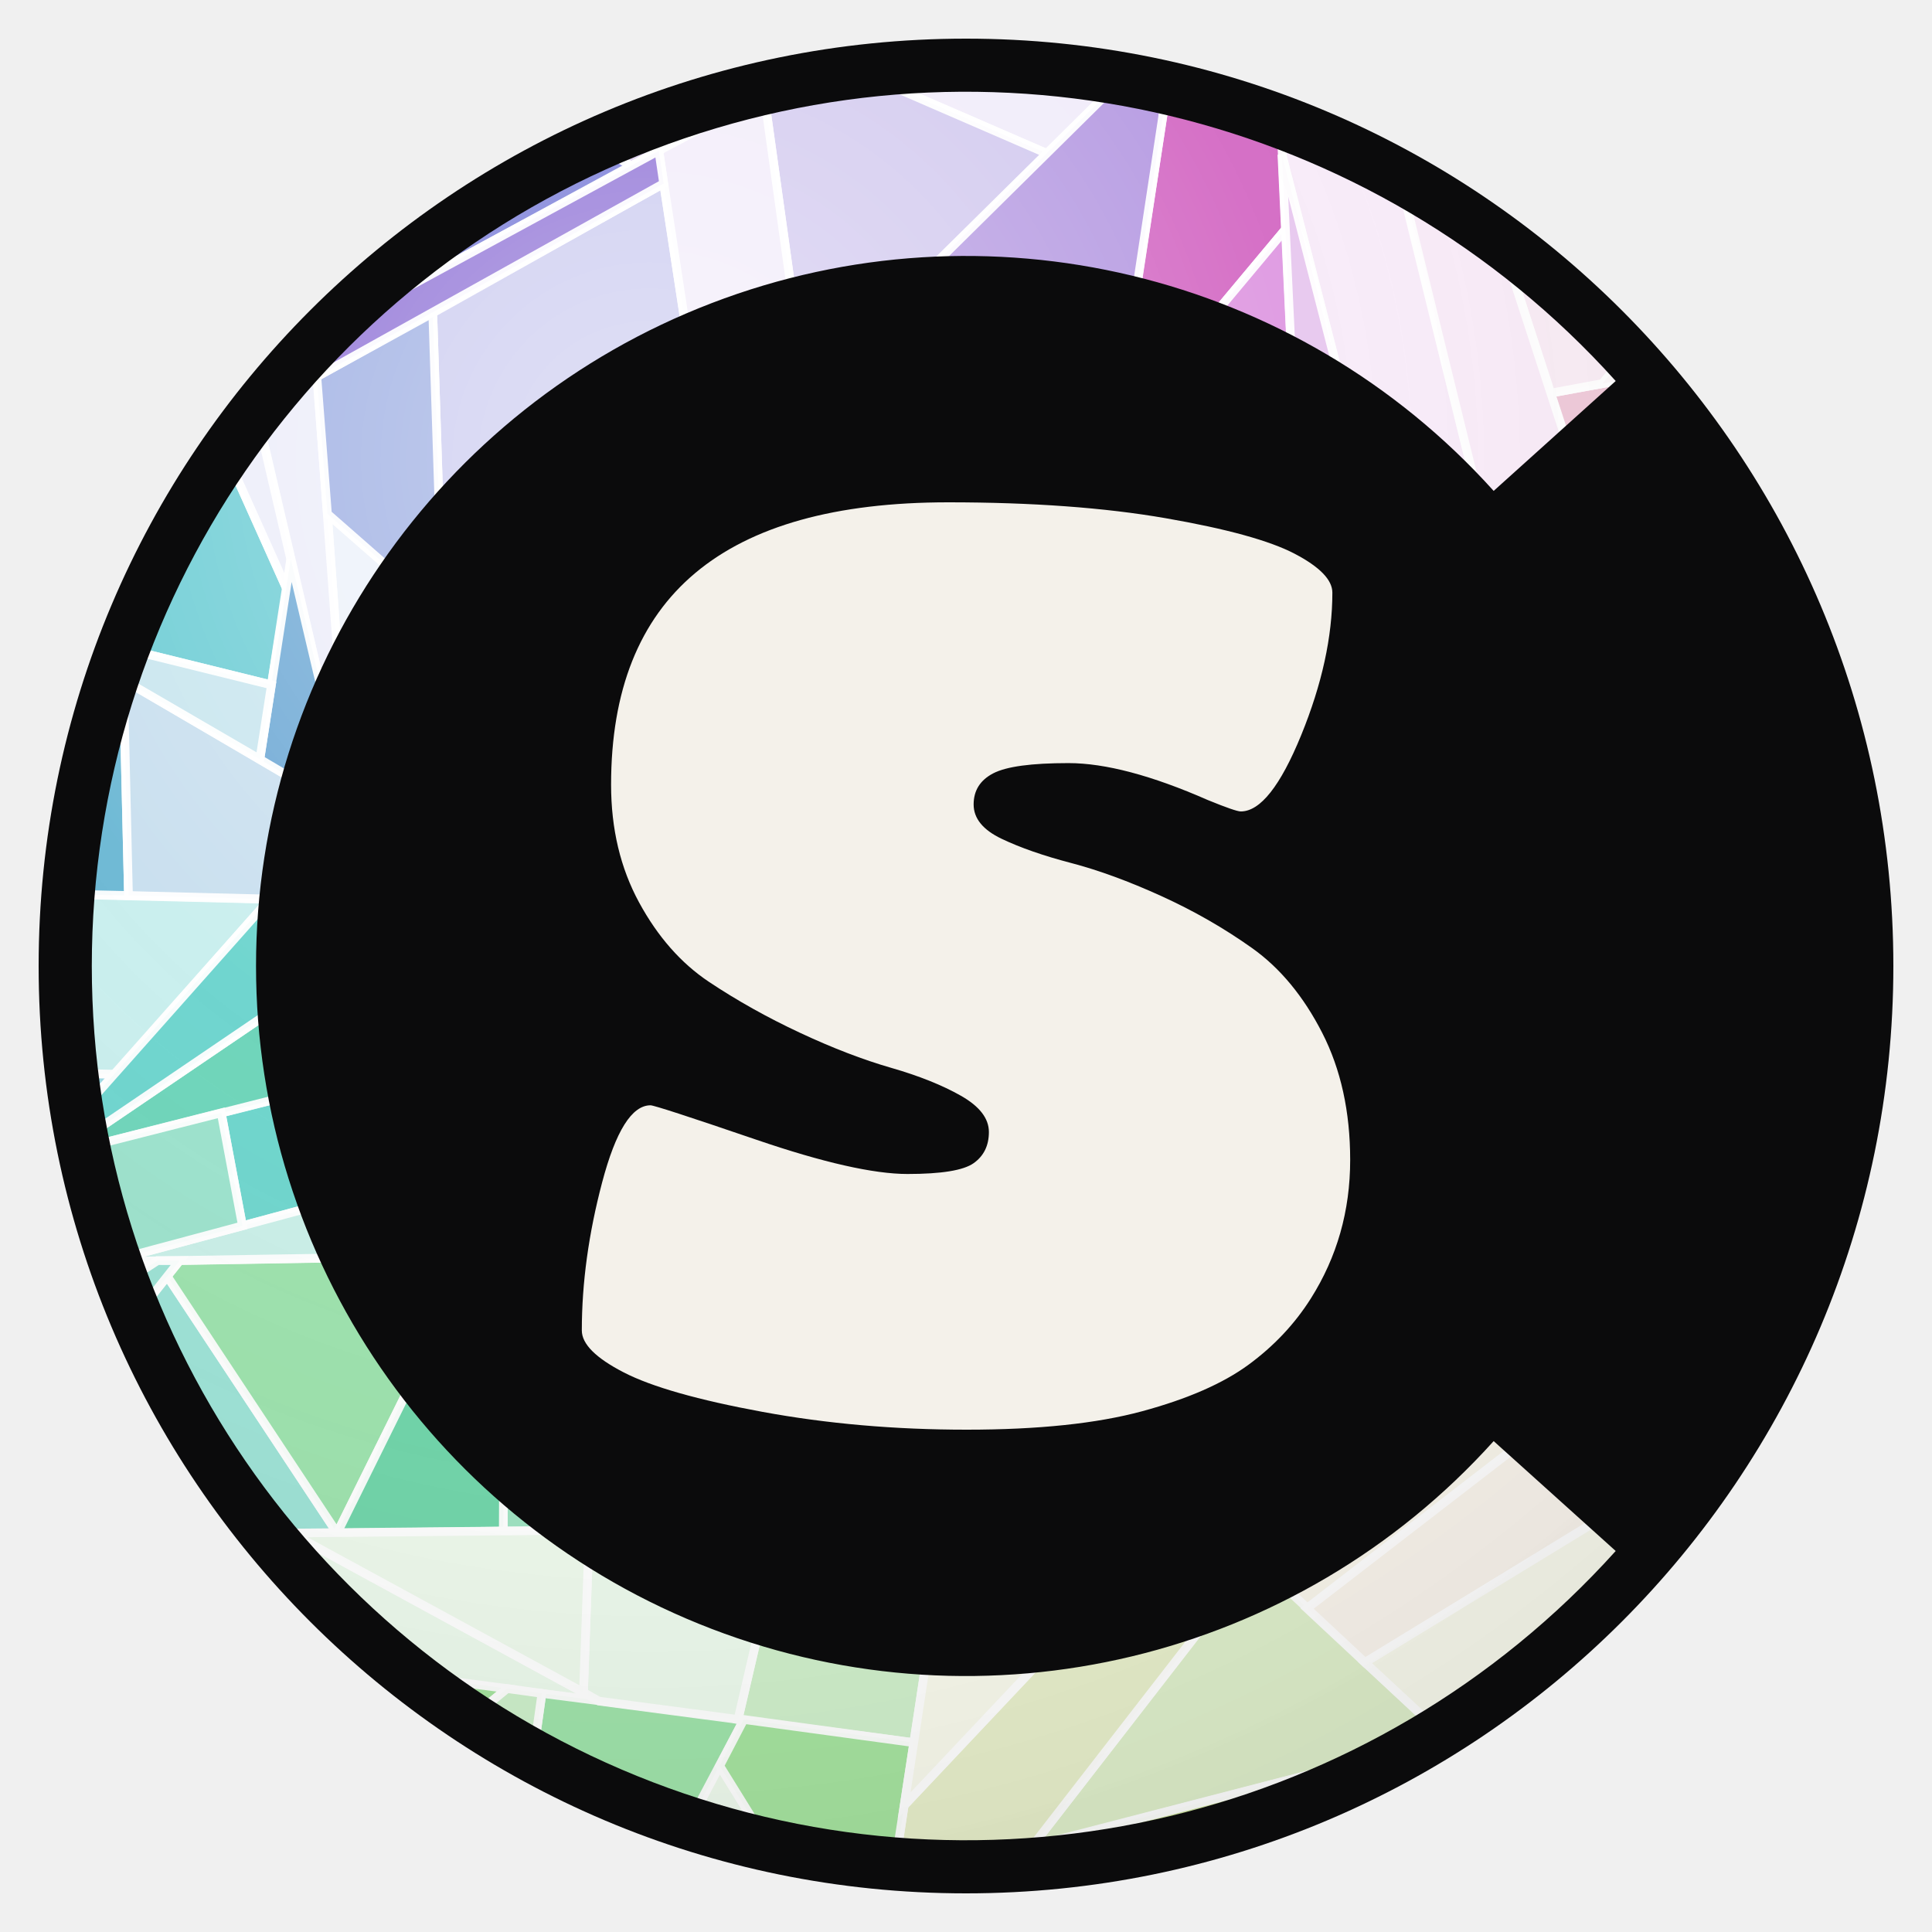
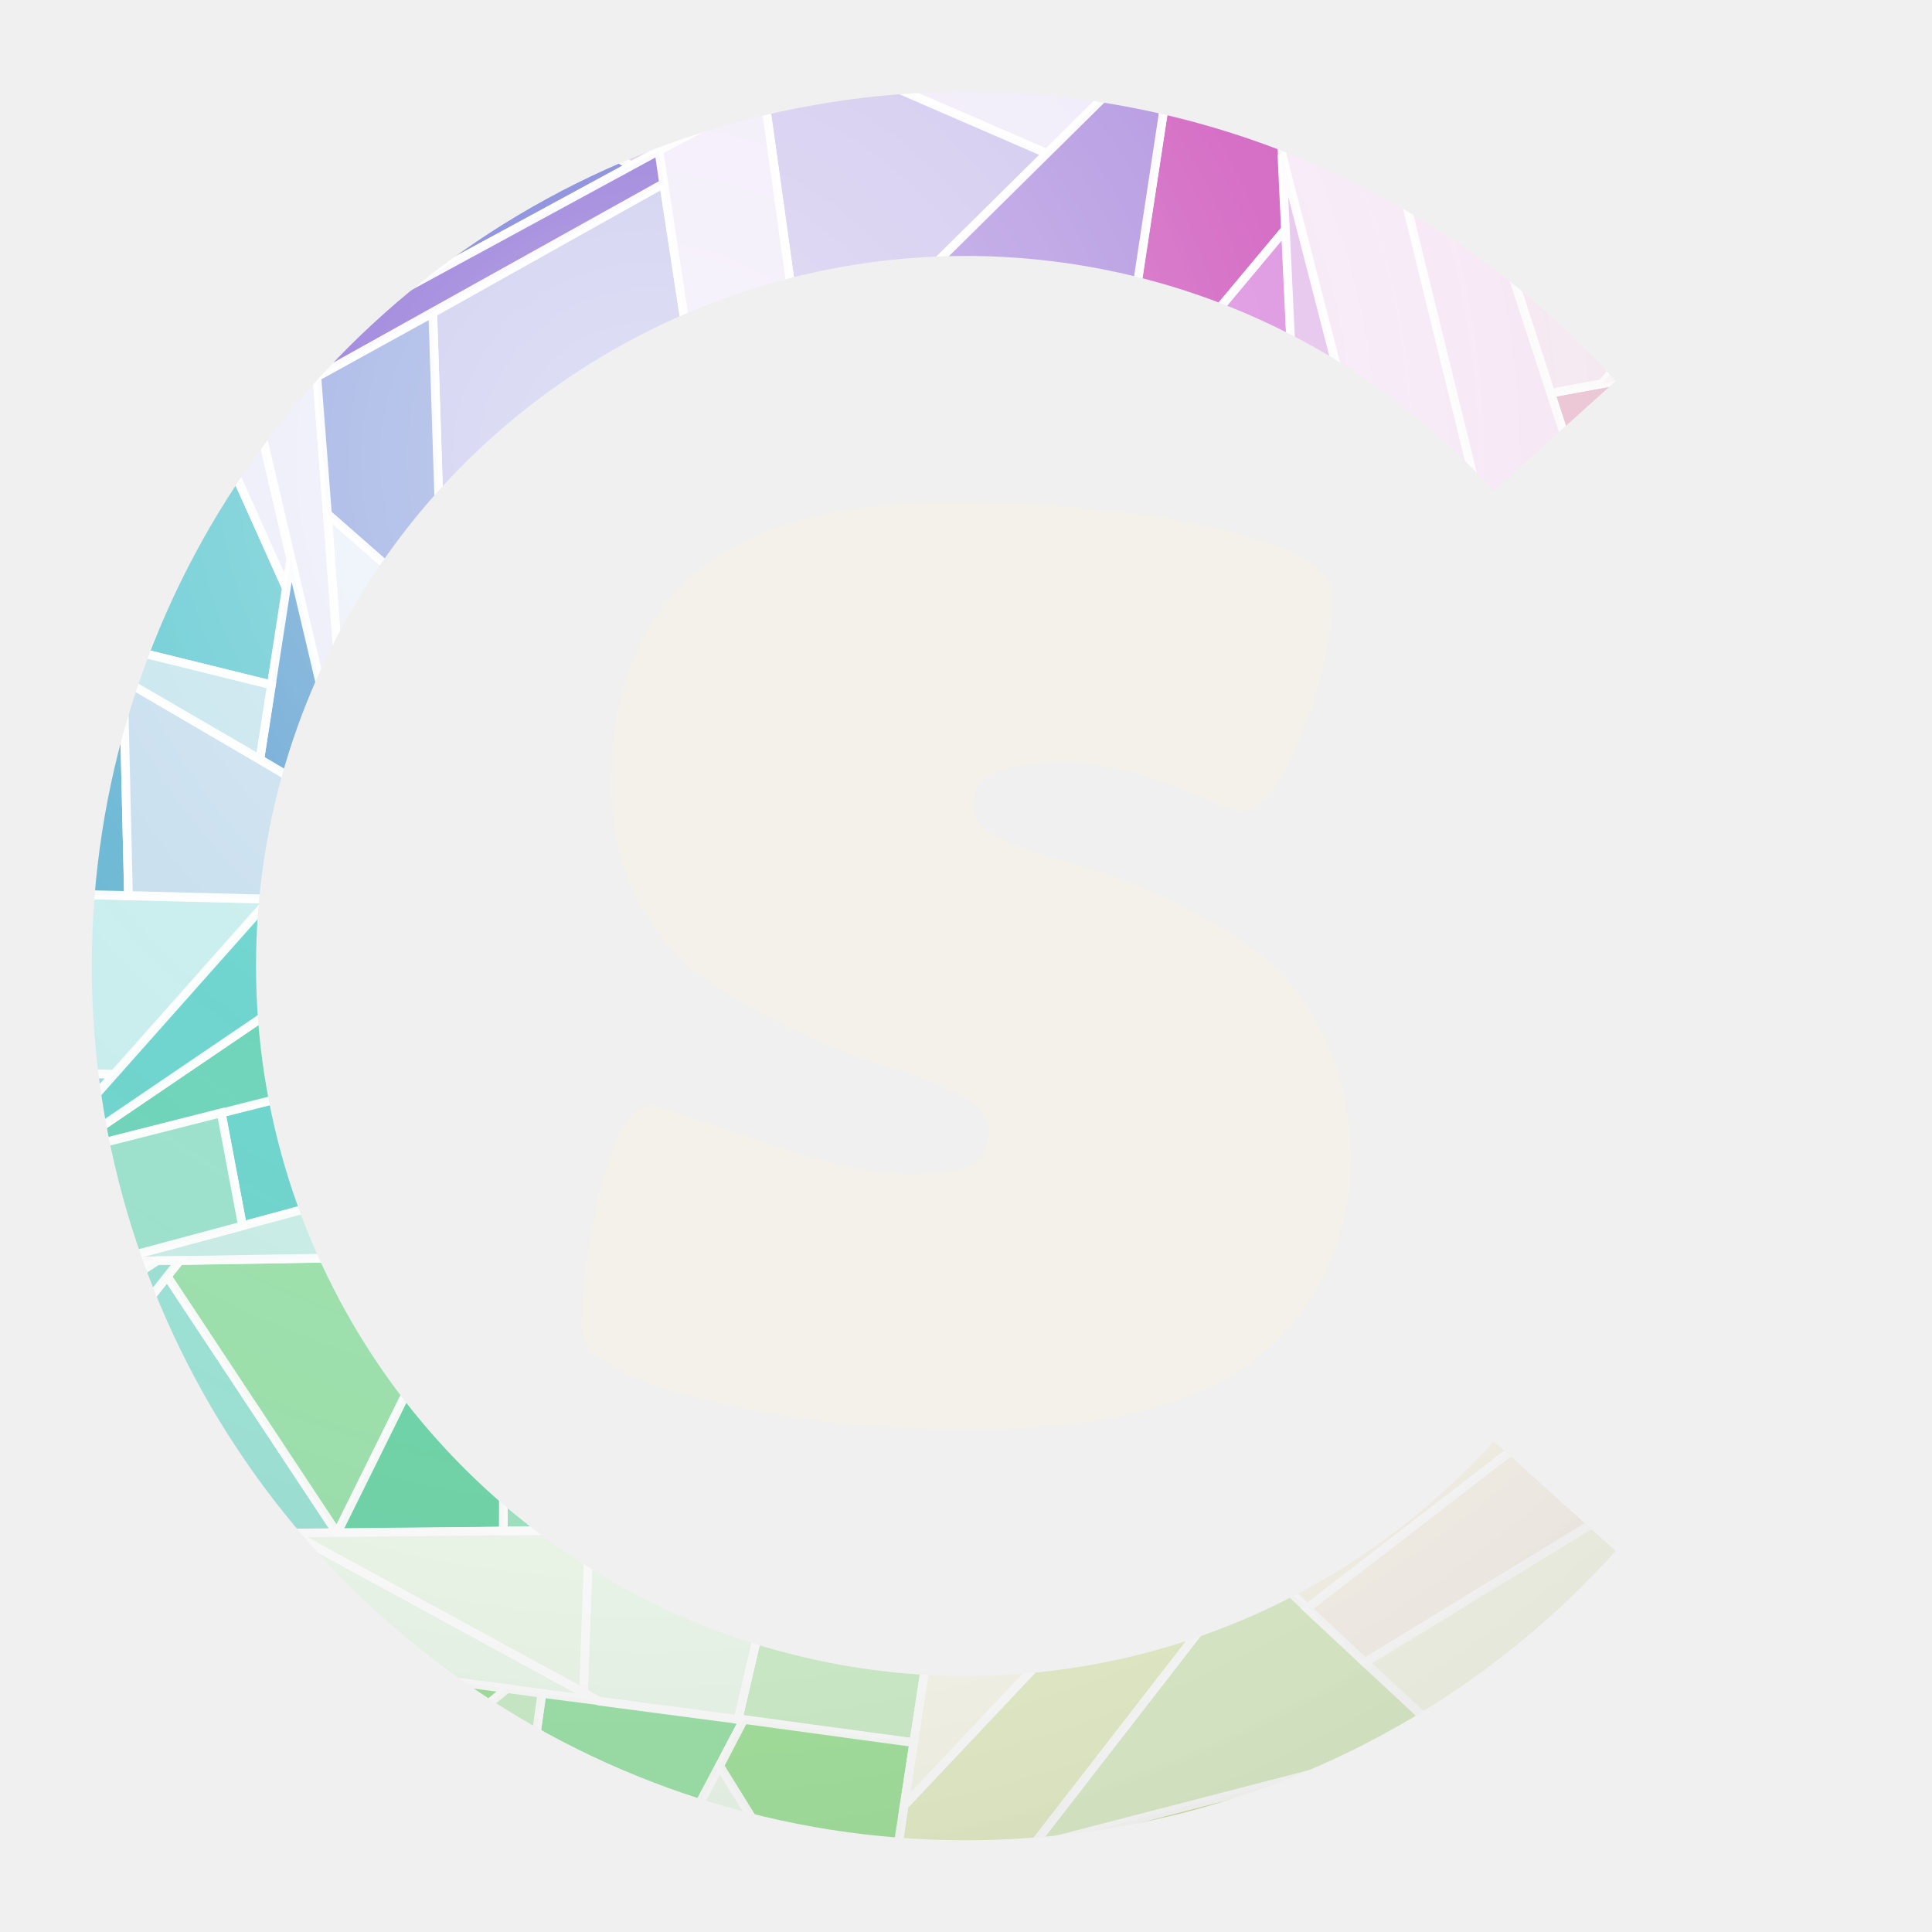
<svg xmlns="http://www.w3.org/2000/svg" viewBox="0 0 200 200">
  <style>.rf{transform-origin:100px 100px;animation:t 5s ease-in-out infinite alternate}@keyframes t{from{transform:rotate(-14deg)}to{transform:rotate(14deg)}}@media (prefers-reduced-motion:reduce){.rf{animation:none}}</style>
  <defs>
    <radialGradient id="L" cx="40%" cy="34%" r="70%">
      <stop offset="0" stop-color="#fff" stop-opacity=".45" />
      <stop offset=".3" stop-color="#fff" stop-opacity=".05" />
      <stop offset="1" stop-color="#000" stop-opacity=".22" />
    </radialGradient>
    <mask id="A">
      <path d="M160.94 154.87 A82 82 0 1 1 160.94 45.13" fill="none" stroke="#fff" stroke-width="17" />
    </mask>
  </defs>
-   <circle cx="100" cy="100" r="96" fill="#0B0B0C" />
  <g mask="url(#A)">
    <g class="rf">
      <polygon points="62.0,176.1 4.9,168.6 -9.8,159.1 30.1,158.7" fill="#ebf9eb" stroke="#fff" stroke-width=".9" stroke-opacity=".95" />
      <polygon points="2.9,48.3 -8.7,57.8 -19.1,51.7 4.5,17.8 13.8,17.7" fill="#ebeff9" stroke="#fff" stroke-width=".9" stroke-opacity=".95" />
      <polygon points="-18.1,153.8 29.1,184.2 26.8,193.6 -0.5,182.8" fill="#98e198" stroke="#fff" stroke-width=".9" stroke-opacity=".95" />
      <polygon points="136.9,48.0 152.4,48.8 162.4,89.6 150.9,89.8" fill="#d36883" stroke="#fff" stroke-width=".9" stroke-opacity=".95" />
      <polygon points="180.3,109.8 224.7,122.8 213.8,144.5" fill="#f9ebeb" stroke="#fff" stroke-width=".9" stroke-opacity=".95" />
      <polygon points="71.0,34.0 77.7,77.8 63.2,70.7 54.1,49.3" fill="#98ade1" stroke="#fff" stroke-width=".9" stroke-opacity=".95" />
      <polygon points="135.3,166.5 123.4,155.3 136.2,141.8 167.8,141.4" fill="#f9f6eb" stroke="#fff" stroke-width=".9" stroke-opacity=".95" />
      <polygon points="117.4,31.6 113.9,54.0 74.7,58.2 74.4,56.4 97.5,40.0" fill="#ae98e1" stroke="#fff" stroke-width=".9" stroke-opacity=".95" />
      <polygon points="221.6,51.2 204.2,69.7 195.3,17.4" fill="#f9ebee" stroke="#fff" stroke-width=".9" stroke-opacity=".95" />
      <polygon points="90.3,208.3 88.2,222.2 62.4,205.6 74.5,182.8" fill="#edf9eb" stroke="#fff" stroke-width=".9" stroke-opacity=".95" />
      <polygon points="124.5,-14.8 121.8,2.6 108.4,15.9 85.8,6.1" fill="#f0ebf9" stroke="#fff" stroke-width=".9" stroke-opacity=".95" />
      <polygon points="80.2,94.3 67.1,94.0 35.0,68.8 33.9,53.2 80.0,93.0" fill="#ebf0f9" stroke="#fff" stroke-width=".9" stroke-opacity=".95" />
      <polygon points="3.0,64.7 0.5,63.2 18.7,36.5 29.7,61.0 28.1,70.9" fill="#68cbd3" stroke="#fff" stroke-width=".9" stroke-opacity=".95" />
      <polygon points="34.9,158.7 -4.0,159.1 17.3,132.1" fill="#98e1d4" stroke="#fff" stroke-width=".9" stroke-opacity=".95" />
      <polygon points="-5.6,130.8 -20.8,131.1 -23.8,128.5 -21.3,110.6 11.9,111.2" fill="#98d6e1" stroke="#fff" stroke-width=".9" stroke-opacity=".95" />
      <polygon points="44.8,32.4 68.7,19.0 71.0,34.0 45.6,57.0" fill="#c7c7ee" stroke="#fff" stroke-width=".9" stroke-opacity=".95" />
      <polygon points="108.4,15.9 83.4,40.6 79.1,9.8 85.8,6.1" fill="#d0c7ee" stroke="#fff" stroke-width=".9" stroke-opacity=".95" />
      <polygon points="149.8,180.0 106.8,191.2 129.9,161.4" fill="#dceec7" stroke="#fff" stroke-width=".9" stroke-opacity=".95" />
      <polygon points="200.5,154.6 181.4,145.1 172.3,122.0 192.1,122.0 192.8,122.7" fill="#f9f4eb" stroke="#fff" stroke-width=".9" stroke-opacity=".95" />
      <polygon points="141.3,172.1 135.3,166.5 170.3,139.5 183.7,146.2" fill="#f9f4eb" stroke="#fff" stroke-width=".9" stroke-opacity=".95" />
      <polygon points="126.9,-30.8 124.5,-14.8 103.9,-3.7 96.1,-24.3" fill="#bd98e1" stroke="#fff" stroke-width=".9" stroke-opacity=".95" />
      <polygon points="106.8,191.2 92.4,194.9 93.6,186.9 123.4,155.3 129.9,161.4" fill="#e6eec7" stroke="#fff" stroke-width=".9" stroke-opacity=".95" />
      <polygon points="165.8,110.4 147.0,130.3 125.8,109.2 157.8,106.7" fill="#eed4c7" stroke="#fff" stroke-width=".9" stroke-opacity=".95" />
      <polygon points="185.6,58.9 189.9,84.8 178.7,96.7 168.4,64.9" fill="#eec7d7" stroke="#fff" stroke-width=".9" stroke-opacity=".95" />
      <polygon points="181.4,145.1 148.5,128.7 167.1,109.0" fill="#e1b498" stroke="#fff" stroke-width=".9" stroke-opacity=".95" />
      <polygon points="77.9,-23.4 82.5,-11.5 74.0,2.9 47.8,-21.6" fill="#ccc7ee" stroke="#fff" stroke-width=".9" stroke-opacity=".95" />
      <polygon points="181.9,36.8 185.6,58.9 168.4,64.9 160.5,40.7" fill="#eec7d7" stroke="#fff" stroke-width=".9" stroke-opacity=".95" />
      <polygon points="34.9,158.7 34.9,158.7 17.3,132.1 18.6,130.5 49.1,130.0" fill="#98e1a9" stroke="#fff" stroke-width=".9" stroke-opacity=".95" />
      <polygon points="65.4,158.4 52.1,158.5 52.2,129.9 71.5,129.7" fill="#98e1be" stroke="#fff" stroke-width=".9" stroke-opacity=".95" />
      <polygon points="102.4,129.2 98.0,158.0 91.8,158.1 78.6,139.3 85.2,129.4" fill="#ebf9eb" stroke="#fff" stroke-width=".9" stroke-opacity=".95" />
      <polygon points="169.4,106.6 181.3,93.9 228.8,111.2 178.5,109.3" fill="#eec7ce" stroke="#fff" stroke-width=".9" stroke-opacity=".95" />
      <polygon points="179.1,19.7 179.6,22.9 165.9,39.7 160.5,40.7 150.7,10.3" fill="#f9ebf4" stroke="#fff" stroke-width=".9" stroke-opacity=".95" />
      <polygon points="188.2,170.7 156.6,205.8 143.8,191.7" fill="#e1d898" stroke="#fff" stroke-width=".9" stroke-opacity=".95" />
      <polygon points="80.4,9.0 65.4,17.2 43.3,4.6 63.4,-7.0" fill="#d8c7ee" stroke="#fff" stroke-width=".9" stroke-opacity=".95" />
      <polygon points="142.9,9.9 152.4,48.8 141.0,48.2 132.7,16.0 132.4,10.0" fill="#f8ebf9" stroke="#fff" stroke-width=".9" stroke-opacity=".95" />
      <polygon points="167.2,108.9 165.8,110.4 121.7,90.1 162.4,89.6" fill="#d37168" stroke="#fff" stroke-width=".9" stroke-opacity=".95" />
      <polygon points="62.4,205.6 52.7,199.4 56.1,175.3 77.0,178.0" fill="#98e1a4" stroke="#fff" stroke-width=".9" stroke-opacity=".95" />
      <polygon points="173.4,173.9 149.8,180.0 141.3,172.1 170.3,154.4" fill="#f8f9eb" stroke="#fff" stroke-width=".9" stroke-opacity=".95" />
      <polygon points="103.9,-3.7 88.7,4.6 79.0,-20.6 96.1,-24.3" fill="#cbc7ee" stroke="#fff" stroke-width=".9" stroke-opacity=".95" />
      <polygon points="183.7,47.5 177.0,7.2 183.0,5.6 195.8,25.8 196.6,28.9 196.6,29.7" fill="#d36896" stroke="#fff" stroke-width=".9" stroke-opacity=".95" />
      <polygon points="217.6,107.1 196.4,99.4 206.1,83.9 225.2,84.3" fill="#d3686b" stroke="#fff" stroke-width=".9" stroke-opacity=".95" />
      <polygon points="-18.7,153.4 -28.4,147.2 -8.7,130.9 16.3,130.5" fill="#98e1c9" stroke="#fff" stroke-width=".9" stroke-opacity=".95" />
      <polygon points="22.9,115.2 55.0,107.1 62.6,116.8 25.1,126.9" fill="#68d3ca" stroke="#fff" stroke-width=".9" stroke-opacity=".95" />
      <polygon points="98.4,155.4 101.9,132.7 116.9,135.7 115.2,163.3" fill="#e9eec7" stroke="#fff" stroke-width=".9" stroke-opacity=".95" />
      <polygon points="49.9,202.9 53.9,200.1 81.1,217.6 55.2,227.1" fill="#9de198" stroke="#fff" stroke-width=".9" stroke-opacity=".95" />
      <polygon points="216.6,162.7 197.1,167.7 172.6,153.0 183.7,146.2" fill="#f9eeeb" stroke="#fff" stroke-width=".9" stroke-opacity=".95" />
      <polygon points="-33.1,91.7 3.3,92.5 -6.9,110.8 -14.1,110.7" fill="#98dbe1" stroke="#fff" stroke-width=".9" stroke-opacity=".95" />
      <polygon points="156.6,205.8 143.5,220.4 129.8,213.8 142.7,190.5" fill="#ddeec7" stroke="#fff" stroke-width=".9" stroke-opacity=".95" />
      <polygon points="115.3,45.0 120.6,10.6 131.9,-2.1 133.1,23.7" fill="#d368c3" stroke="#fff" stroke-width=".9" stroke-opacity=".95" />
      <polygon points="3.3,92.5 27.9,93.1 11.9,111.2 -6.9,110.8" fill="#c7eeed" stroke="#fff" stroke-width=".9" stroke-opacity=".95" />
      <polygon points="72.7,129.6 11.3,130.6 62.6,116.8" fill="#c7eee6" stroke="#fff" stroke-width=".9" stroke-opacity=".95" />
      <polygon points="161.1,84.1 153.9,55.0 162.3,46.1 174.1,82.7" fill="#d368a5" stroke="#fff" stroke-width=".9" stroke-opacity=".95" />
      <polygon points="174.2,-9.5 179.1,19.7 150.7,10.3 150.5,9.9" fill="#eec7e4" stroke="#fff" stroke-width=".9" stroke-opacity=".95" />
      <polygon points="44.4,93.6 55.0,107.1 6.4,119.4" fill="#68d3b7" stroke="#fff" stroke-width=".9" stroke-opacity=".95" />
      <polygon points="13.3,92.7 -23.3,91.9 12.8,71.4" fill="#68b6d3" stroke="#fff" stroke-width=".9" stroke-opacity=".95" />
      <polygon points="113.3,58.2 115.0,46.8 133.0,47.8 141.9,71.3" fill="#e198d8" stroke="#fff" stroke-width=".9" stroke-opacity=".95" />
      <polygon points="121.8,2.6 117.4,31.6 106.5,36.2 96.5,27.6" fill="#b498e1" stroke="#fff" stroke-width=".9" stroke-opacity=".95" />
      <polygon points="83.4,40.6 73.5,50.4 68.2,15.6 79.1,9.8" fill="#f1ebf9" stroke="#fff" stroke-width=".9" stroke-opacity=".95" />
      <polygon points="35.8,188.5 4.9,168.6 52.5,174.8" fill="#9fe198" stroke="#fff" stroke-width=".9" stroke-opacity=".95" />
      <polygon points="98.0,158.0 94.6,180.4 76.4,178.0 81.0,158.2" fill="#cceec7" stroke="#fff" stroke-width=".9" stroke-opacity=".95" />
      <polygon points="67.1,94.0 36.9,93.3 35.0,68.8" fill="#ebf8f9" stroke="#fff" stroke-width=".9" stroke-opacity=".95" />
      <polygon points="88.2,222.6 88.5,220.3 112.5,205.4 123.5,210.7 113.2,224.4" fill="#b8d368" stroke="#fff" stroke-width=".9" stroke-opacity=".95" />
      <polygon points="36.2,84.1 36.9,93.3 13.3,92.7 12.8,71.4 13.7,70.9" fill="#c7deee" stroke="#fff" stroke-width=".9" stroke-opacity=".95" />
      <polygon points="145.0,186.4 129.8,213.8 108.9,203.7" fill="#b7d368" stroke="#fff" stroke-width=".9" stroke-opacity=".95" />
      <polygon points="105.4,191.5 148.3,180.4 145.0,186.4 108.9,203.7 108.6,203.6" fill="#cae198" stroke="#fff" stroke-width=".9" stroke-opacity=".95" />
      <polygon points="153.9,55.0 144.1,15.1 150.5,9.9 162.3,46.1" fill="#f9ebf7" stroke="#fff" stroke-width=".9" stroke-opacity=".95" />
      <polygon points="191.7,82.9 189.9,84.8 183.7,47.5 196.6,29.7" fill="#f9ebeb" stroke="#fff" stroke-width=".9" stroke-opacity=".95" />
      <polygon points="76.4,178.0 62.0,176.1 60.4,175.2 61.0,158.4 81.0,158.2" fill="#ebf9eb" stroke="#fff" stroke-width=".9" stroke-opacity=".95" />
      <polygon points="31.2,17.5 31.3,18.3 20.8,33.6 2.9,48.3 13.8,17.7" fill="#ebecf9" stroke="#fff" stroke-width=".9" stroke-opacity=".95" />
      <polygon points="94.6,180.4 90.3,208.3 74.5,182.8 77.0,178.0" fill="#9fe198" stroke="#fff" stroke-width=".9" stroke-opacity=".95" />
      <polygon points="196.4,99.4 181.3,93.9 199.4,74.7 209.0,79.3" fill="#d36881" stroke="#fff" stroke-width=".9" stroke-opacity=".95" />
      <polygon points="-4.0,159.1 -9.8,159.1 -18.7,153.4 16.3,130.5 18.6,130.5" fill="#98e1d2" stroke="#fff" stroke-width=".9" stroke-opacity=".95" />
      <polygon points="204.2,69.7 191.7,82.9 196.6,28.9 198.2,34.9" fill="#f9ebee" stroke="#fff" stroke-width=".9" stroke-opacity=".95" />
      <polygon points="150.1,10.2 144.1,15.1 138.0,-10.0 156.5,-15.8" fill="#f7ebf9" stroke="#fff" stroke-width=".9" stroke-opacity=".95" />
      <polygon points="228.8,111.2 230.3,111.7 224.7,122.8 178.5,109.3" fill="#eec7d1" stroke="#fff" stroke-width=".9" stroke-opacity=".95" />
      <polygon points="207.1,157.9 200.5,154.6 192.8,122.7 213.8,144.5" fill="#d3ab68" stroke="#fff" stroke-width=".9" stroke-opacity=".95" />
      <polygon points="139.2,225.1 189.0,169.8 203.3,166.1" fill="#d1d368" stroke="#fff" stroke-width=".9" stroke-opacity=".95" />
      <polygon points="138.0,139.8 115.1,164.1 116.9,135.7" fill="#f7f9eb" stroke="#fff" stroke-width=".9" stroke-opacity=".95" />
      <polygon points="-39.9,84.1 3.4,64.9 13.7,70.9 6.3,75.1" fill="#c7dbee" stroke="#fff" stroke-width=".9" stroke-opacity=".95" />
      <polygon points="11.3,130.6 -5.6,130.8 4.0,120.0 22.9,115.2 25.1,126.9" fill="#98e1ca" stroke="#fff" stroke-width=".9" stroke-opacity=".95" />
      <polygon points="115.1,164.1 93.6,186.9 98.4,155.4 115.2,163.3" fill="#f8f9eb" stroke="#fff" stroke-width=".9" stroke-opacity=".95" />
      <polygon points="52.1,158.5 34.9,158.7 49.1,130.0 52.2,129.9" fill="#68d3a5" stroke="#fff" stroke-width=".9" stroke-opacity=".95" />
      <polygon points="42.2,29.7 32.5,35.0 30.9,14.2 43.3,-0.9" fill="#c7c7ee" stroke="#fff" stroke-width=".9" stroke-opacity=".95" />
      <polygon points="65.4,17.2 42.2,29.7 43.1,4.7 43.3,4.6" fill="#686cd3" stroke="#fff" stroke-width=".9" stroke-opacity=".95" />
      <polygon points="31.3,18.3 36.1,83.3 23.5,29.6" fill="#ebecf9" stroke="#fff" stroke-width=".9" stroke-opacity=".95" />
      <polygon points="130.0,-42.8 142.9,9.9 132.4,10.0" fill="#f9ebf7" stroke="#fff" stroke-width=".9" stroke-opacity=".95" />
      <polygon points="120.6,10.6 129.2,-45.8 130.0,-42.8 131.9,-2.1" fill="#f2ebf9" stroke="#fff" stroke-width=".9" stroke-opacity=".95" />
      <polygon points="178.7,96.7 167.2,108.9 161.1,84.1 174.1,82.7" fill="#f9ebf0" stroke="#fff" stroke-width=".9" stroke-opacity=".95" />
      <polygon points="197.1,167.7 173.4,173.9 170.3,154.4 172.6,153.0" fill="#eedac7" stroke="#fff" stroke-width=".9" stroke-opacity=".95" />
      <polygon points="199.4,74.7 236.4,35.6 209.0,79.3" fill="#eec7d4" stroke="#fff" stroke-width=".9" stroke-opacity=".95" />
      <polygon points="88.5,220.3 92.3,195.7 112.5,205.4" fill="#d2eec7" stroke="#fff" stroke-width=".9" stroke-opacity=".95" />
      <polygon points="147.0,130.3 138.0,139.8 121.4,136.5 136.4,119.7" fill="#f9f9eb" stroke="#fff" stroke-width=".9" stroke-opacity=".95" />
      <polygon points="60.4,175.2 30.1,158.7 61.0,158.4" fill="#edf9eb" stroke="#fff" stroke-width=".9" stroke-opacity=".95" />
      <polygon points="33.9,53.2 32.8,39.0 44.8,32.4 45.6,57.0 42.0,60.3" fill="#98aae1" stroke="#fff" stroke-width=".9" stroke-opacity=".95" />
      <polygon points="52.7,199.4 35.8,188.5 52.5,174.8 56.1,175.3" fill="#caeec7" stroke="#fff" stroke-width=".9" stroke-opacity=".95" />
      <polygon points="77.7,77.8 80.0,93.0 42.0,60.3 42.0,60.2" fill="#688cd3" stroke="#fff" stroke-width=".9" stroke-opacity=".95" />
      <polygon points="4.0,120.0 27.9,93.1 44.3,93.5 44.4,93.6 6.4,119.4" fill="#68d3cc" stroke="#fff" stroke-width=".9" stroke-opacity=".95" />
      <polygon points="91.8,158.1 65.7,158.4 78.6,139.3" fill="#98e1a6" stroke="#fff" stroke-width=".9" stroke-opacity=".95" />
      <polygon points="115.0,46.8 115.3,45.0 133.1,23.7 134.2,47.8" fill="#de98e1" stroke="#fff" stroke-width=".9" stroke-opacity=".95" />
      <polygon points="136.2,141.8 148.5,128.7 170.3,139.5 167.8,141.4" fill="#eee0c7" stroke="#fff" stroke-width=".9" stroke-opacity=".95" />
      <polygon points="148.3,180.4 189.0,169.8 188.2,170.7 143.8,191.7 142.7,190.5" fill="#dae198" stroke="#fff" stroke-width=".9" stroke-opacity=".95" />
      <polygon points="172.3,122.0 167.1,109.0 169.4,106.6 180.3,109.8 192.1,122.0" fill="#f9ebec" stroke="#fff" stroke-width=".9" stroke-opacity=".95" />
      <polygon points="25.9,197.3 29.1,184.2 53.9,200.1 51.7,201.7" fill="#68d36f" stroke="#fff" stroke-width=".9" stroke-opacity=".95" />
      <polygon points="106.5,36.2 73.8,50.1 96.5,27.6" fill="#dec7ee" stroke="#fff" stroke-width=".9" stroke-opacity=".95" />
      <polygon points="206.1,83.9 211.1,76.0 230.4,68.6 225.2,84.3" fill="#f9ebef" stroke="#fff" stroke-width=".9" stroke-opacity=".95" />
      <polygon points="65.7,158.4 65.4,158.4 71.5,129.7 85.2,129.4" fill="#98e1a6" stroke="#fff" stroke-width=".9" stroke-opacity=".95" />
      <polygon points="20.8,33.6 0.5,63.2 -8.7,57.8" fill="#98bee1" stroke="#fff" stroke-width=".9" stroke-opacity=".95" />
      <polygon points="82.5,-11.5 88.7,4.6 80.4,9.0 74.0,2.9" fill="#edebf9" stroke="#fff" stroke-width=".9" stroke-opacity=".95" />
      <polygon points="32.8,39.0 32.5,35.0 68.2,15.6 68.7,19.0" fill="#8768d3" stroke="#fff" stroke-width=".9" stroke-opacity=".95" />
      <polygon points="58.2,68.2 42.0,60.2 53.2,50.2" fill="#c7d9ee" stroke="#fff" stroke-width=".9" stroke-opacity=".95" />
      <polygon points="133.0,47.8 136.9,48.0 150.9,89.8 148.9,89.8" fill="#e198db" stroke="#fff" stroke-width=".9" stroke-opacity=".95" />
      <polygon points="179.6,22.9 181.9,36.8 165.9,39.7" fill="#d36896" stroke="#fff" stroke-width=".9" stroke-opacity=".95" />
      <polygon points="18.7,36.5 23.5,29.6 30.1,57.9 29.7,61.0" fill="#ebecf9" stroke="#fff" stroke-width=".9" stroke-opacity=".95" />
      <polygon points="141.0,48.2 134.2,47.8 132.7,16.0" fill="#e7c7ee" stroke="#fff" stroke-width=".9" stroke-opacity=".95" />
      <polygon points="36.1,83.3 36.2,84.1 26.9,78.6 30.1,57.9" fill="#68a5d3" stroke="#fff" stroke-width=".9" stroke-opacity=".95" />
      <polygon points="26.9,78.6 3.0,64.7 28.1,70.9" fill="#c7e5ee" stroke="#fff" stroke-width=".9" stroke-opacity=".95" />
      <polygon points="92.3,195.7 92.4,194.9 105.4,191.5 108.6,203.6" fill="#edf9eb" stroke="#fff" stroke-width=".9" stroke-opacity=".95" />
      <polygon points="74.4,56.4 73.5,50.4 73.8,50.1 97.5,40.0" fill="#686cd3" stroke="#fff" stroke-width=".9" stroke-opacity=".95" />
      <polygon points="63.2,70.7 58.2,68.2 53.2,50.2 54.1,49.3" fill="#9b98e1" stroke="#fff" stroke-width=".9" stroke-opacity=".95" />
    </g>
    <rect x="-60" y="-60" width="320" height="320" fill="url(#L)" />
  </g>
  <path d="M60.23 137.728Q60.23 130.354 62.337 122.387Q64.444 114.42 67.342 114.42Q67.868 114.42 78.272 117.975Q88.675 121.531 93.942 121.531Q99.21 121.531 100.79 120.412Q102.37 119.292 102.37 117.185Q102.37 115.078 99.473 113.432Q96.576 111.786 92.23 110.535Q87.885 109.284 82.815 106.914Q77.745 104.543 73.399 101.646Q69.053 98.749 66.156 93.416Q63.259 88.082 63.259 81.235Q63.259 52 98.156 52Q111.193 52 120.675 53.646Q130.156 55.292 134.041 57.333Q137.926 59.374 137.926 61.35Q137.926 68.198 134.7 76.099Q131.473 84.0 128.444 84.0Q127.918 84.0 125.021 82.815Q116.329 78.996 110.601 78.996Q104.872 78.996 102.831 80.049Q100.79 81.103 100.79 83.276Q100.79 85.449 103.687 86.831Q106.584 88.214 110.864 89.333Q115.144 90.453 120.214 92.757Q125.284 95.062 129.63 98.156Q133.975 101.251 136.872 106.914Q139.77 112.576 139.77 120.082Q139.77 127.984 135.687 134.436Q133.185 138.387 129.235 141.284Q125.284 144.181 118.239 146.091Q111.193 148.0 100.066 148.0Q88.938 148.0 78.93 146.156Q68.922 144.313 64.576 142.074Q60.23 139.835 60.23 137.728Z" fill="#F4F1EA" />
</svg>
